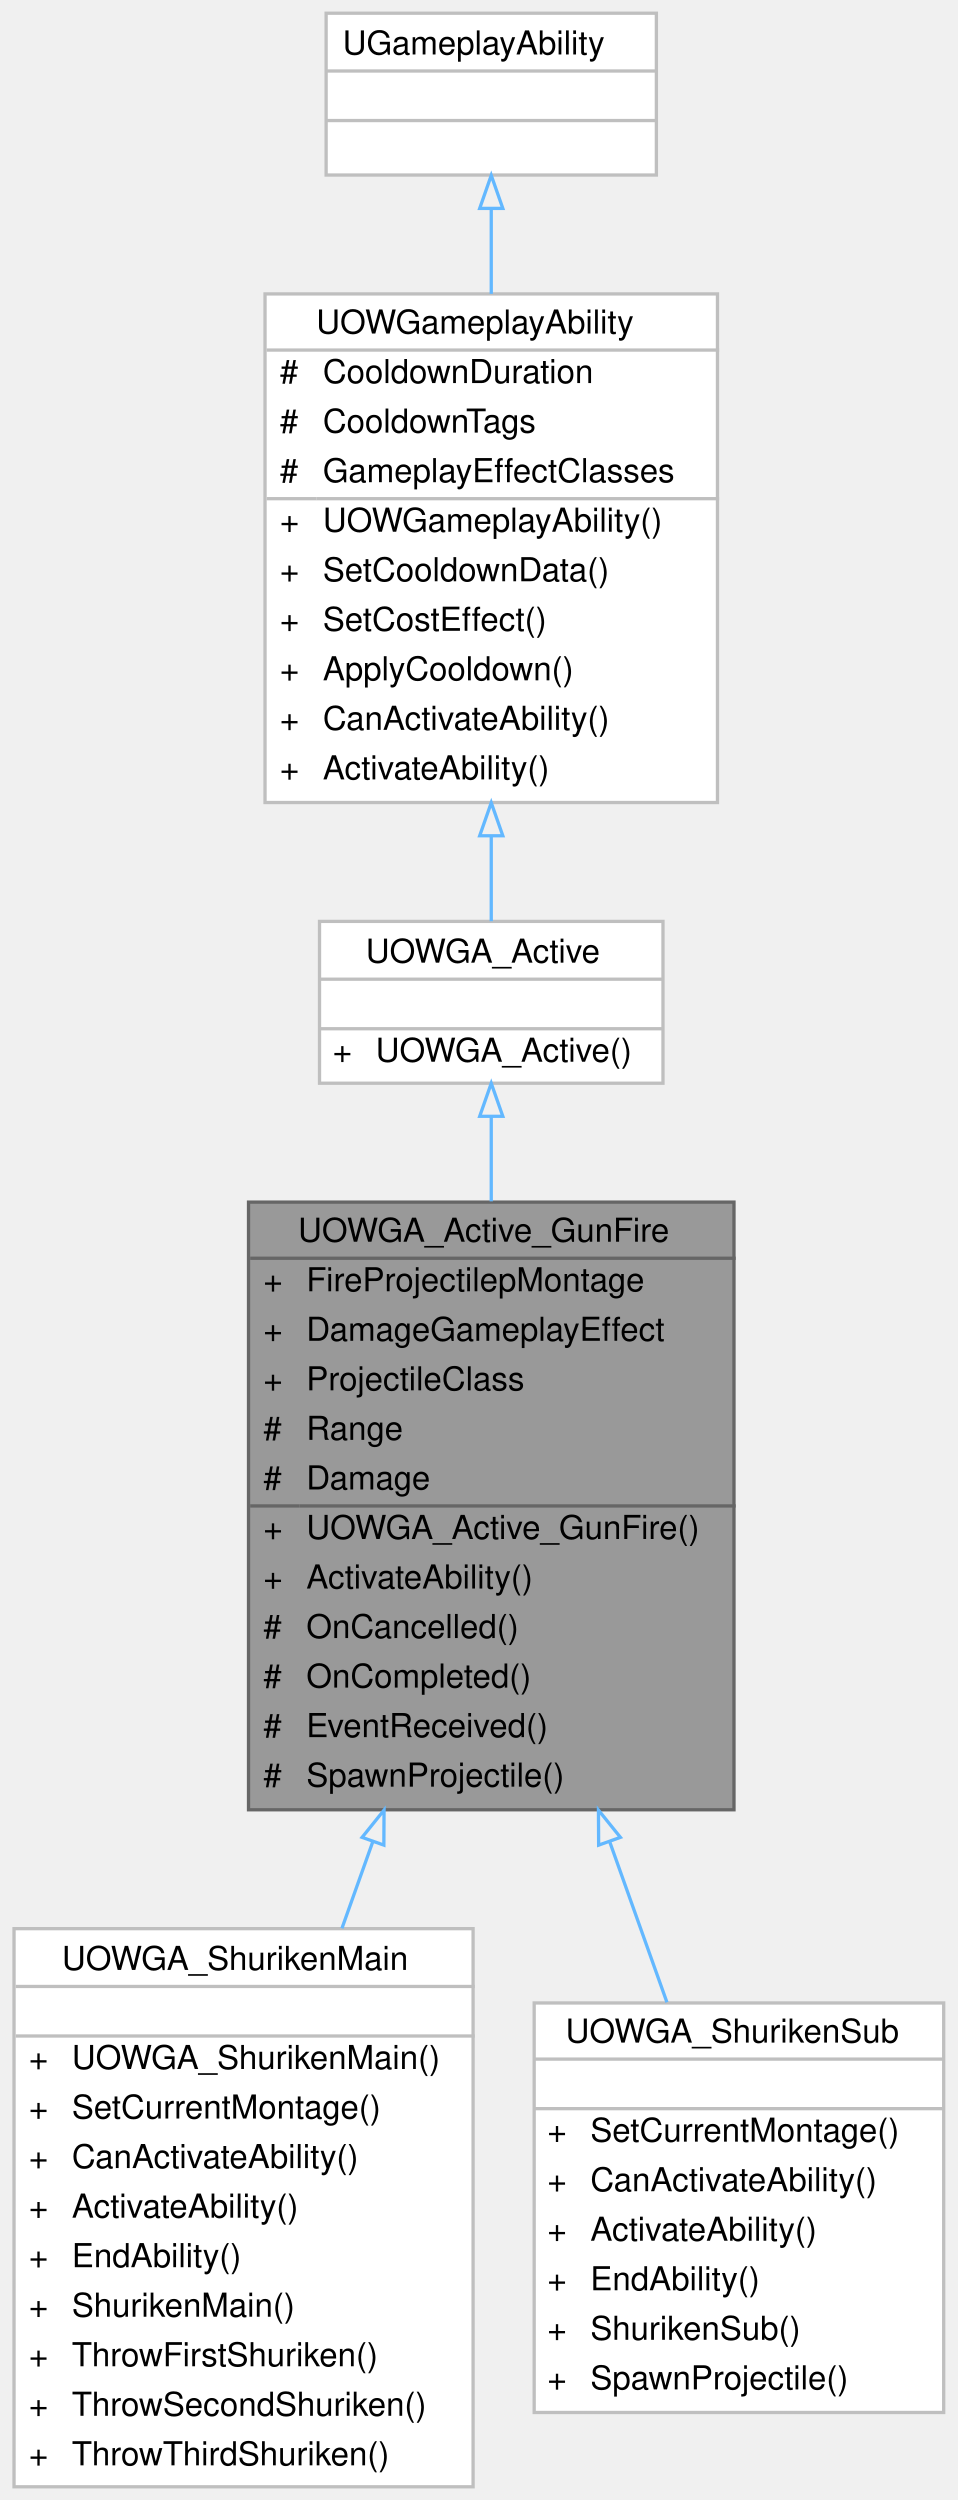
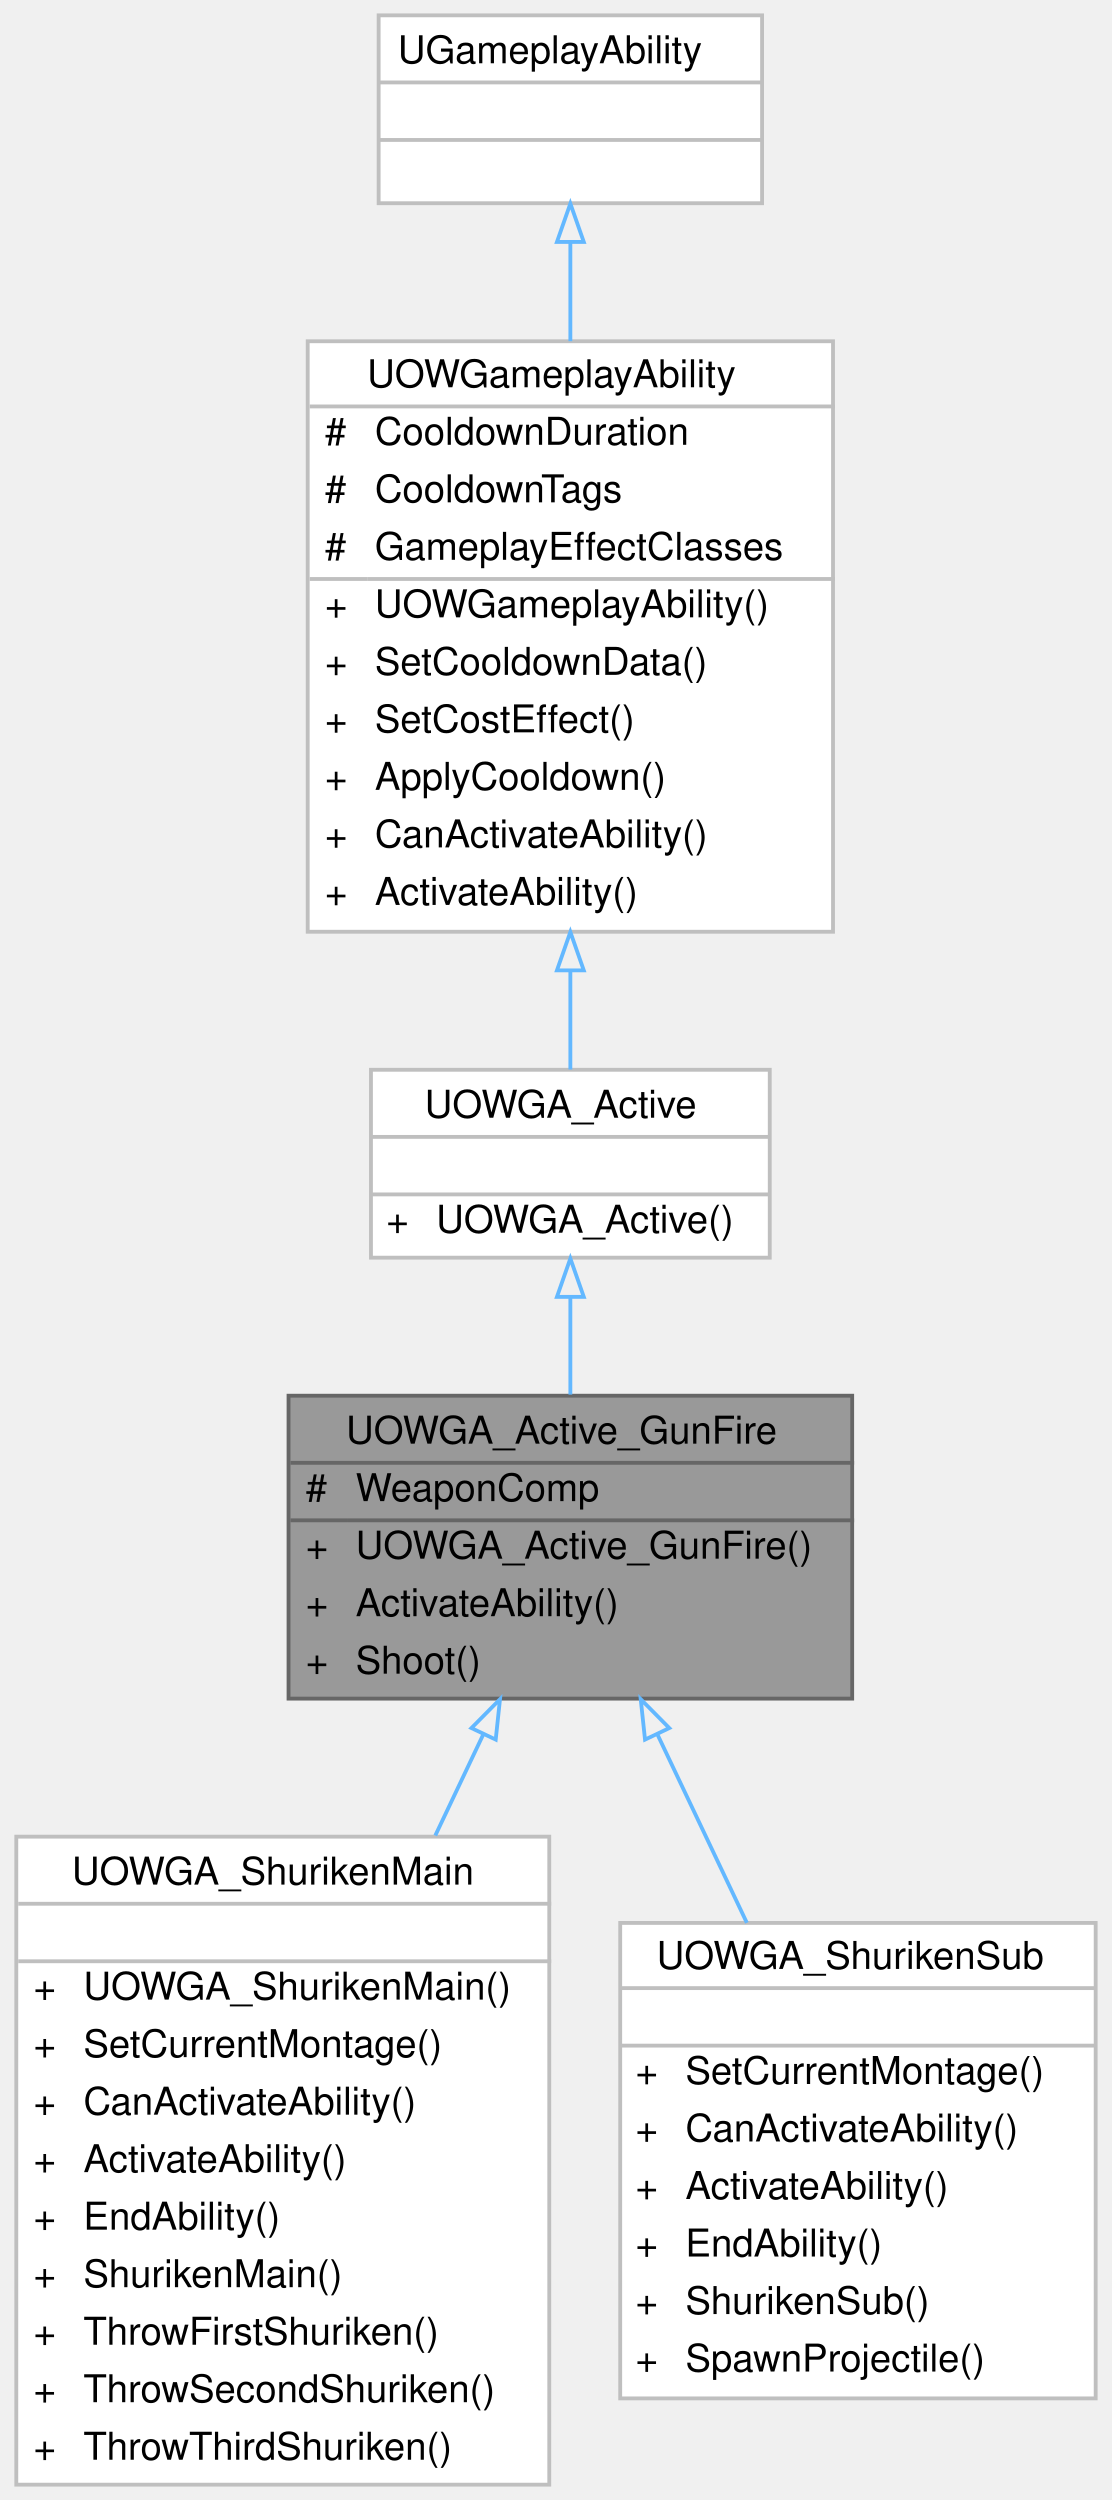
- <svg xmlns="http://www.w3.org/2000/svg" xmlns:xlink="http://www.w3.org/1999/xlink" width="290pt" height="757pt" viewBox="0.00 0.00 289.50 757.00">
-   <g id="graph0" class="graph" transform="scale(1 1) rotate(0) translate(4 753)">
+ <svg xmlns="http://www.w3.org/2000/svg" xmlns:xlink="http://www.w3.org/1999/xlink" width="290pt" height="652pt" viewBox="0.00 0.00 289.50 652.00">
+   <g id="graph0" class="graph" transform="scale(1 1) rotate(0) translate(4 648)">
    <g id="Node000001" class="node">
      <g id="a_Node000001">
        <a xlink:title=" ">
-           <polygon fill="#999999" stroke="transparent" points="218,-389 71,-389 71,-205 218,-205 218,-389" />
-           <text text-anchor="start" x="86" y="-377" font-family="Helvetica,sans-Serif" font-size="10.00">UOWGA_Active_GunFire</text>
-           <text text-anchor="start" x="75.5" y="-362" font-family="Helvetica,sans-Serif" font-size="10.00">+</text>
-           <text text-anchor="start" x="88.5" y="-362" font-family="Helvetica,sans-Serif" font-size="10.00">FireProjectilepMontage</text>
-           <text text-anchor="start" x="75.5" y="-347" font-family="Helvetica,sans-Serif" font-size="10.00">+</text>
-           <text text-anchor="start" x="88.5" y="-347" font-family="Helvetica,sans-Serif" font-size="10.00">DamageGameplayEffect</text>
-           <text text-anchor="start" x="75.5" y="-332" font-family="Helvetica,sans-Serif" font-size="10.00">+</text>
-           <text text-anchor="start" x="88.5" y="-332" font-family="Helvetica,sans-Serif" font-size="10.00">ProjectileClass</text>
-           <text text-anchor="start" x="75.5" y="-317" font-family="Helvetica,sans-Serif" font-size="10.00">#</text>
-           <text text-anchor="start" x="88.5" y="-317" font-family="Helvetica,sans-Serif" font-size="10.00">Range</text>
-           <text text-anchor="start" x="75.5" y="-302" font-family="Helvetica,sans-Serif" font-size="10.00">#</text>
-           <text text-anchor="start" x="88.5" y="-302" font-family="Helvetica,sans-Serif" font-size="10.00">Damage</text>
-           <text text-anchor="start" x="75.5" y="-287" font-family="Helvetica,sans-Serif" font-size="10.00">+</text>
-           <text text-anchor="start" x="88.5" y="-287" font-family="Helvetica,sans-Serif" font-size="10.00">UOWGA_Active_GunFire()</text>
-           <text text-anchor="start" x="75.5" y="-272" font-family="Helvetica,sans-Serif" font-size="10.00">+</text>
-           <text text-anchor="start" x="88.5" y="-272" font-family="Helvetica,sans-Serif" font-size="10.00">ActivateAbility()</text>
-           <text text-anchor="start" x="75.5" y="-257" font-family="Helvetica,sans-Serif" font-size="10.00">#</text>
-           <text text-anchor="start" x="88.5" y="-257" font-family="Helvetica,sans-Serif" font-size="10.00">OnCancelled()</text>
-           <text text-anchor="start" x="75.5" y="-242" font-family="Helvetica,sans-Serif" font-size="10.00">#</text>
-           <text text-anchor="start" x="88.5" y="-242" font-family="Helvetica,sans-Serif" font-size="10.00">OnCompleted()</text>
-           <text text-anchor="start" x="75.5" y="-227" font-family="Helvetica,sans-Serif" font-size="10.00">#</text>
-           <text text-anchor="start" x="88.5" y="-227" font-family="Helvetica,sans-Serif" font-size="10.00">EventReceived()</text>
-           <text text-anchor="start" x="75.5" y="-212" font-family="Helvetica,sans-Serif" font-size="10.00">#</text>
-           <text text-anchor="start" x="88.5" y="-212" font-family="Helvetica,sans-Serif" font-size="10.00">SpawnProjectile()</text>
-           <polygon fill="#666666" stroke="#666666" points="71.5,-372 71.5,-372 218.5,-372 218.5,-372 71.5,-372" />
-           <polygon fill="#666666" stroke="#666666" points="71.5,-297 71.5,-297 86.5,-297 86.5,-297 71.5,-297" />
-           <polygon fill="#666666" stroke="#666666" points="86.5,-297 86.5,-297 218.5,-297 218.5,-297 86.5,-297" />
-           <polygon fill="none" stroke="#666666" points="71,-205 71,-389 218,-389 218,-205 71,-205" />
+           <polygon fill="#999999" stroke="transparent" points="218,-284 71,-284 71,-205 218,-205 218,-284" />
+           <text text-anchor="start" x="86" y="-271.5" font-family="Helvetica,sans-Serif" font-size="10.00">UOWGA_Active_GunFire</text>
+           <text text-anchor="start" x="75.5" y="-256.5" font-family="Helvetica,sans-Serif" font-size="10.00">#</text>
+           <text text-anchor="start" x="88.5" y="-256.5" font-family="Helvetica,sans-Serif" font-size="10.00">WeaponComp</text>
+           <text text-anchor="start" x="75.5" y="-241.5" font-family="Helvetica,sans-Serif" font-size="10.00">+</text>
+           <text text-anchor="start" x="88.5" y="-241.5" font-family="Helvetica,sans-Serif" font-size="10.00">UOWGA_Active_GunFire()</text>
+           <text text-anchor="start" x="75.5" y="-226.5" font-family="Helvetica,sans-Serif" font-size="10.00">+</text>
+           <text text-anchor="start" x="88.5" y="-226.5" font-family="Helvetica,sans-Serif" font-size="10.00">ActivateAbility()</text>
+           <text text-anchor="start" x="75.5" y="-211.5" font-family="Helvetica,sans-Serif" font-size="10.00">+</text>
+           <text text-anchor="start" x="88.5" y="-211.5" font-family="Helvetica,sans-Serif" font-size="10.00">Shoot()</text>
+           <polygon fill="#666666" stroke="#666666" points="71.5,-266.5 71.5,-266.5 218.5,-266.5 218.5,-266.5 71.5,-266.5" />
+           <polygon fill="#666666" stroke="#666666" points="71.5,-251.5 71.5,-251.5 86.5,-251.5 86.5,-251.5 71.5,-251.5" />
+           <polygon fill="#666666" stroke="#666666" points="86.5,-251.5 86.5,-251.5 218.5,-251.5 218.5,-251.5 86.5,-251.5" />
+           <polygon fill="none" stroke="#666666" points="71,-205 71,-284 218,-284 218,-205 71,-205" />
        </a>
      </g>
    </g>
    <g id="Node000005" class="node">
      <g id="a_Node000005">
        <a xlink:href="classUOWGA__ShurikenMain.html" target="_top" xlink:title=" ">
          <polygon fill="white" stroke="transparent" points="139,-169 0,-169 0,0 139,0 139,-169" />
          <text text-anchor="start" x="14.5" y="-156.5" font-family="Helvetica,sans-Serif" font-size="10.00">UOWGA_ShurikenMain</text>
          <text text-anchor="start" x="68" y="-141.5" font-family="Helvetica,sans-Serif" font-size="10.00"> </text>
          <text text-anchor="start" x="4.5" y="-126.5" font-family="Helvetica,sans-Serif" font-size="10.00">+</text>
          <text text-anchor="start" x="17.5" y="-126.5" font-family="Helvetica,sans-Serif" font-size="10.00">UOWGA_ShurikenMain()</text>
          <text text-anchor="start" x="4.5" y="-111.5" font-family="Helvetica,sans-Serif" font-size="10.00">+</text>
          <text text-anchor="start" x="17.5" y="-111.5" font-family="Helvetica,sans-Serif" font-size="10.00">SetCurrentMontage()</text>
          <text text-anchor="start" x="4.5" y="-96.5" font-family="Helvetica,sans-Serif" font-size="10.00">+</text>
          <text text-anchor="start" x="17.5" y="-96.5" font-family="Helvetica,sans-Serif" font-size="10.00">CanActivateAbility()</text>
          <text text-anchor="start" x="4.5" y="-81.5" font-family="Helvetica,sans-Serif" font-size="10.00">+</text>
          <text text-anchor="start" x="17.5" y="-81.5" font-family="Helvetica,sans-Serif" font-size="10.00">ActivateAbility()</text>
          <text text-anchor="start" x="4.5" y="-66.5" font-family="Helvetica,sans-Serif" font-size="10.00">+</text>
          <text text-anchor="start" x="17.5" y="-66.5" font-family="Helvetica,sans-Serif" font-size="10.00">EndAbility()</text>
          <text text-anchor="start" x="4.5" y="-51.5" font-family="Helvetica,sans-Serif" font-size="10.00">+</text>
          <text text-anchor="start" x="17.5" y="-51.5" font-family="Helvetica,sans-Serif" font-size="10.00">ShurikenMain()</text>
          <text text-anchor="start" x="4.5" y="-36.5" font-family="Helvetica,sans-Serif" font-size="10.00">+</text>
          <text text-anchor="start" x="17.5" y="-36.5" font-family="Helvetica,sans-Serif" font-size="10.00">ThrowFirstShuriken()</text>
          <text text-anchor="start" x="4.5" y="-21.5" font-family="Helvetica,sans-Serif" font-size="10.00">+</text>
          <text text-anchor="start" x="17.5" y="-21.5" font-family="Helvetica,sans-Serif" font-size="10.00">ThrowSecondShuriken()</text>
          <text text-anchor="start" x="4.5" y="-6.5" font-family="Helvetica,sans-Serif" font-size="10.00">+</text>
          <text text-anchor="start" x="17.5" y="-6.5" font-family="Helvetica,sans-Serif" font-size="10.00">ThrowThirdShuriken()</text>
          <polygon fill="#bfbfbf" stroke="#bfbfbf" points="0.5,-151.5 0.5,-151.5 139.5,-151.5 139.5,-151.5 0.5,-151.5" />
          <polygon fill="#bfbfbf" stroke="#bfbfbf" points="0.5,-136.5 0.5,-136.5 139.5,-136.5 139.5,-136.5 0.5,-136.5" />
          <polygon fill="none" stroke="#bfbfbf" points="0,0 0,-169 139,-169 139,0 0,0" />
        </a>
      </g>
    </g>
    <g id="edge4_Node000001_Node000005" class="edge">
      <g id="a_edge4_Node000001_Node000005">
        <a xlink:title=" ">
-           <path fill="none" stroke="#63b8ff" d="M108.65,-195.38C105.52,-186.59 102.37,-177.75 99.29,-169.11" />
-           <polygon fill="none" stroke="#63b8ff" points="105.39,-196.65 112.04,-204.9 111.98,-194.3 105.39,-196.65" />
+           <path fill="none" stroke="#63b8ff" d="M121.78,-195.64C117.8,-187.26 113.56,-178.31 109.27,-169.29" />
+           <polygon fill="none" stroke="#63b8ff" points="118.7,-197.32 126.15,-204.85 125.03,-194.31 118.7,-197.32" />
        </a>
      </g>
    </g>
    <g id="Node000006" class="node">
      <g id="a_Node000006">
        <a xlink:href="classUOWGA__ShurikenSub.html" target="_top" xlink:title=" ">
          <polygon fill="white" stroke="transparent" points="281.5,-146.5 157.5,-146.5 157.5,-22.5 281.5,-22.5 281.5,-146.5" />
          <text text-anchor="start" x="167" y="-134.5" font-family="Helvetica,sans-Serif" font-size="10.00">UOWGA_ShurikenSub</text>
          <text text-anchor="start" x="217.5" y="-119.5" font-family="Helvetica,sans-Serif" font-size="10.00"> </text>
          <text text-anchor="start" x="161.5" y="-104.5" font-family="Helvetica,sans-Serif" font-size="10.00">+</text>
          <text text-anchor="start" x="174.5" y="-104.5" font-family="Helvetica,sans-Serif" font-size="10.00">SetCurrentMontage()</text>
          <text text-anchor="start" x="161.5" y="-89.5" font-family="Helvetica,sans-Serif" font-size="10.00">+</text>
          <text text-anchor="start" x="174.5" y="-89.5" font-family="Helvetica,sans-Serif" font-size="10.00">CanActivateAbility()</text>
          <text text-anchor="start" x="161.5" y="-74.5" font-family="Helvetica,sans-Serif" font-size="10.00">+</text>
          <text text-anchor="start" x="174.5" y="-74.5" font-family="Helvetica,sans-Serif" font-size="10.00">ActivateAbility()</text>
          <text text-anchor="start" x="161.5" y="-59.5" font-family="Helvetica,sans-Serif" font-size="10.00">+</text>
          <text text-anchor="start" x="174.5" y="-59.5" font-family="Helvetica,sans-Serif" font-size="10.00">EndAbility()</text>
          <text text-anchor="start" x="161.5" y="-44.5" font-family="Helvetica,sans-Serif" font-size="10.00">+</text>
          <text text-anchor="start" x="174.5" y="-44.5" font-family="Helvetica,sans-Serif" font-size="10.00">ShurikenSub()</text>
          <text text-anchor="start" x="161.5" y="-29.5" font-family="Helvetica,sans-Serif" font-size="10.00">+</text>
          <text text-anchor="start" x="174.5" y="-29.5" font-family="Helvetica,sans-Serif" font-size="10.00">SpawnProjectile()</text>
          <polygon fill="#bfbfbf" stroke="#bfbfbf" points="157.5,-129.5 157.5,-129.5 281.5,-129.5 281.5,-129.5 157.5,-129.5" />
          <polygon fill="#bfbfbf" stroke="#bfbfbf" points="157.5,-114.5 157.5,-114.5 281.5,-114.5 281.5,-114.5 157.5,-114.5" />
          <polygon fill="none" stroke="#bfbfbf" points="157.5,-22.5 157.5,-146.5 281.5,-146.5 281.5,-22.5 157.5,-22.5" />
        </a>
      </g>
    </g>
    <g id="edge5_Node000001_Node000006" class="edge">
      <g id="a_edge5_Node000001_Node000006">
        <a xlink:title=" ">
-           <path fill="none" stroke="#63b8ff" d="M180.42,-195.17C186.32,-178.61 192.28,-161.91 197.7,-146.7" />
-           <polygon fill="none" stroke="#63b8ff" points="177.02,-194.3 176.96,-204.9 183.61,-196.65 177.02,-194.3" />
+           <path fill="none" stroke="#63b8ff" d="M167.28,-195.51C174.61,-180.08 182.82,-162.77 190.53,-146.53" />
+           <polygon fill="none" stroke="#63b8ff" points="163.97,-194.31 162.85,-204.85 170.3,-197.32 163.97,-194.31" />
        </a>
      </g>
    </g>
    <g id="Node000002" class="node">
      <g id="a_Node000002">
        <a xlink:href="classUOWGA__Active.html" target="_top" xlink:title=" ">
-           <polygon fill="white" stroke="transparent" points="196.5,-474 92.5,-474 92.5,-425 196.5,-425 196.5,-474" />
-           <text text-anchor="start" x="106.5" y="-461.5" font-family="Helvetica,sans-Serif" font-size="10.00">UOWGA_Active</text>
-           <text text-anchor="start" x="142.5" y="-446.5" font-family="Helvetica,sans-Serif" font-size="10.00"> </text>
-           <text text-anchor="start" x="96.5" y="-431.5" font-family="Helvetica,sans-Serif" font-size="10.00">+</text>
-           <text text-anchor="start" x="109.5" y="-431.5" font-family="Helvetica,sans-Serif" font-size="10.00">UOWGA_Active()</text>
-           <polygon fill="#bfbfbf" stroke="#bfbfbf" points="92.5,-456.5 92.5,-456.5 196.5,-456.5 196.5,-456.5 92.5,-456.5" />
-           <polygon fill="#bfbfbf" stroke="#bfbfbf" points="92.5,-441.5 92.5,-441.5 196.5,-441.5 196.5,-441.5 92.5,-441.5" />
-           <polygon fill="none" stroke="#bfbfbf" points="92.5,-425 92.5,-474 196.5,-474 196.5,-425 92.5,-425" />
+           <polygon fill="white" stroke="transparent" points="196.5,-369 92.5,-369 92.5,-320 196.5,-320 196.5,-369" />
+           <text text-anchor="start" x="106.5" y="-356.5" font-family="Helvetica,sans-Serif" font-size="10.00">UOWGA_Active</text>
+           <text text-anchor="start" x="142.5" y="-341.5" font-family="Helvetica,sans-Serif" font-size="10.00"> </text>
+           <text text-anchor="start" x="96.5" y="-326.5" font-family="Helvetica,sans-Serif" font-size="10.00">+</text>
+           <text text-anchor="start" x="109.5" y="-326.5" font-family="Helvetica,sans-Serif" font-size="10.00">UOWGA_Active()</text>
+           <polygon fill="#bfbfbf" stroke="#bfbfbf" points="92.5,-351.5 92.5,-351.5 196.5,-351.5 196.5,-351.5 92.5,-351.5" />
+           <polygon fill="#bfbfbf" stroke="#bfbfbf" points="92.5,-336.5 92.5,-336.5 196.5,-336.5 196.5,-336.5 92.5,-336.5" />
+           <polygon fill="none" stroke="#bfbfbf" points="92.5,-320 92.5,-369 196.5,-369 196.5,-320 92.5,-320" />
        </a>
      </g>
    </g>
    <g id="edge1_Node000001_Node000002" class="edge">
      <g id="a_edge1_Node000001_Node000002">
        <a xlink:title=" ">
-           <path fill="none" stroke="#63b8ff" d="M144.5,-414.88C144.5,-407.03 144.5,-398.29 144.5,-389.23" />
-           <polygon fill="none" stroke="#63b8ff" points="141,-414.98 144.5,-424.98 148,-414.98 141,-414.98" />
+           <path fill="none" stroke="#63b8ff" d="M144.5,-309.52C144.5,-301.38 144.5,-292.63 144.5,-284.29" />
+           <polygon fill="none" stroke="#63b8ff" points="141,-309.78 144.5,-319.78 148,-309.78 141,-309.78" />
        </a>
      </g>
    </g>
    <g id="Node000003" class="node">
      <g id="a_Node000003">
        <a xlink:href="classUOWGameplayAbility.html" target="_top" xlink:title=" ">
-           <polygon fill="white" stroke="transparent" points="213,-664 76,-664 76,-510 213,-510 213,-664" />
-           <text text-anchor="start" x="91.5" y="-652" font-family="Helvetica,sans-Serif" font-size="10.00">UOWGameplayAbility</text>
-           <text text-anchor="start" x="80.5" y="-637" font-family="Helvetica,sans-Serif" font-size="10.00">#</text>
-           <text text-anchor="start" x="93.5" y="-637" font-family="Helvetica,sans-Serif" font-size="10.00">CooldownDuration</text>
-           <text text-anchor="start" x="80.5" y="-622" font-family="Helvetica,sans-Serif" font-size="10.00">#</text>
-           <text text-anchor="start" x="93.5" y="-622" font-family="Helvetica,sans-Serif" font-size="10.00">CooldownTags</text>
-           <text text-anchor="start" x="80.5" y="-607" font-family="Helvetica,sans-Serif" font-size="10.00">#</text>
-           <text text-anchor="start" x="93.5" y="-607" font-family="Helvetica,sans-Serif" font-size="10.00">GameplayEffectClasses</text>
-           <text text-anchor="start" x="80.5" y="-592" font-family="Helvetica,sans-Serif" font-size="10.00">+</text>
-           <text text-anchor="start" x="93.5" y="-592" font-family="Helvetica,sans-Serif" font-size="10.00">UOWGameplayAbility()</text>
-           <text text-anchor="start" x="80.5" y="-577" font-family="Helvetica,sans-Serif" font-size="10.00">+</text>
-           <text text-anchor="start" x="93.5" y="-577" font-family="Helvetica,sans-Serif" font-size="10.00">SetCooldownData()</text>
-           <text text-anchor="start" x="80.5" y="-562" font-family="Helvetica,sans-Serif" font-size="10.00">+</text>
-           <text text-anchor="start" x="93.5" y="-562" font-family="Helvetica,sans-Serif" font-size="10.00">SetCostEffect()</text>
-           <text text-anchor="start" x="80.5" y="-547" font-family="Helvetica,sans-Serif" font-size="10.00">+</text>
-           <text text-anchor="start" x="93.5" y="-547" font-family="Helvetica,sans-Serif" font-size="10.00">ApplyCooldown()</text>
-           <text text-anchor="start" x="80.5" y="-532" font-family="Helvetica,sans-Serif" font-size="10.00">+</text>
-           <text text-anchor="start" x="93.5" y="-532" font-family="Helvetica,sans-Serif" font-size="10.00">CanActivateAbility()</text>
-           <text text-anchor="start" x="80.5" y="-517" font-family="Helvetica,sans-Serif" font-size="10.00">+</text>
-           <text text-anchor="start" x="93.5" y="-517" font-family="Helvetica,sans-Serif" font-size="10.00">ActivateAbility()</text>
-           <polygon fill="#bfbfbf" stroke="#bfbfbf" points="76.5,-647 76.5,-647 213.5,-647 213.5,-647 76.5,-647" />
-           <polygon fill="#bfbfbf" stroke="#bfbfbf" points="76.5,-602 76.5,-602 91.5,-602 91.5,-602 76.5,-602" />
-           <polygon fill="#bfbfbf" stroke="#bfbfbf" points="91.5,-602 91.5,-602 213.5,-602 213.5,-602 91.5,-602" />
-           <polygon fill="none" stroke="#bfbfbf" points="76,-510 76,-664 213,-664 213,-510 76,-510" />
+           <polygon fill="white" stroke="transparent" points="213,-559 76,-559 76,-405 213,-405 213,-559" />
+           <text text-anchor="start" x="91.5" y="-547" font-family="Helvetica,sans-Serif" font-size="10.00">UOWGameplayAbility</text>
+           <text text-anchor="start" x="80.5" y="-532" font-family="Helvetica,sans-Serif" font-size="10.00">#</text>
+           <text text-anchor="start" x="93.5" y="-532" font-family="Helvetica,sans-Serif" font-size="10.00">CooldownDuration</text>
+           <text text-anchor="start" x="80.5" y="-517" font-family="Helvetica,sans-Serif" font-size="10.00">#</text>
+           <text text-anchor="start" x="93.5" y="-517" font-family="Helvetica,sans-Serif" font-size="10.00">CooldownTags</text>
+           <text text-anchor="start" x="80.5" y="-502" font-family="Helvetica,sans-Serif" font-size="10.00">#</text>
+           <text text-anchor="start" x="93.5" y="-502" font-family="Helvetica,sans-Serif" font-size="10.00">GameplayEffectClasses</text>
+           <text text-anchor="start" x="80.5" y="-487" font-family="Helvetica,sans-Serif" font-size="10.00">+</text>
+           <text text-anchor="start" x="93.5" y="-487" font-family="Helvetica,sans-Serif" font-size="10.00">UOWGameplayAbility()</text>
+           <text text-anchor="start" x="80.5" y="-472" font-family="Helvetica,sans-Serif" font-size="10.00">+</text>
+           <text text-anchor="start" x="93.5" y="-472" font-family="Helvetica,sans-Serif" font-size="10.00">SetCooldownData()</text>
+           <text text-anchor="start" x="80.5" y="-457" font-family="Helvetica,sans-Serif" font-size="10.00">+</text>
+           <text text-anchor="start" x="93.5" y="-457" font-family="Helvetica,sans-Serif" font-size="10.00">SetCostEffect()</text>
+           <text text-anchor="start" x="80.5" y="-442" font-family="Helvetica,sans-Serif" font-size="10.00">+</text>
+           <text text-anchor="start" x="93.5" y="-442" font-family="Helvetica,sans-Serif" font-size="10.00">ApplyCooldown()</text>
+           <text text-anchor="start" x="80.5" y="-427" font-family="Helvetica,sans-Serif" font-size="10.00">+</text>
+           <text text-anchor="start" x="93.5" y="-427" font-family="Helvetica,sans-Serif" font-size="10.00">CanActivateAbility()</text>
+           <text text-anchor="start" x="80.5" y="-412" font-family="Helvetica,sans-Serif" font-size="10.00">+</text>
+           <text text-anchor="start" x="93.5" y="-412" font-family="Helvetica,sans-Serif" font-size="10.00">ActivateAbility()</text>
+           <polygon fill="#bfbfbf" stroke="#bfbfbf" points="76.5,-542 76.5,-542 213.5,-542 213.5,-542 76.5,-542" />
+           <polygon fill="#bfbfbf" stroke="#bfbfbf" points="76.5,-497 76.5,-497 91.5,-497 91.5,-497 76.5,-497" />
+           <polygon fill="#bfbfbf" stroke="#bfbfbf" points="91.5,-497 91.5,-497 213.5,-497 213.5,-497 91.5,-497" />
+           <polygon fill="none" stroke="#bfbfbf" points="76,-405 76,-559 213,-559 213,-405 76,-405" />
        </a>
      </g>
    </g>
    <g id="edge2_Node000002_Node000003" class="edge">
      <g id="a_edge2_Node000002_Node000003">
        <a xlink:title=" ">
-           <path fill="none" stroke="#63b8ff" d="M144.5,-499.67C144.5,-490.37 144.5,-481.57 144.5,-474.06" />
-           <polygon fill="none" stroke="#63b8ff" points="141,-499.93 144.5,-509.93 148,-499.93 141,-499.93" />
+           <path fill="none" stroke="#63b8ff" d="M144.5,-394.67C144.5,-385.37 144.5,-376.57 144.5,-369.06" />
+           <polygon fill="none" stroke="#63b8ff" points="141,-394.93 144.5,-404.93 148,-394.93 141,-394.93" />
        </a>
      </g>
    </g>
    <g id="Node000004" class="node">
      <g id="a_Node000004">
        <a xlink:title=" ">
-           <polygon fill="white" stroke="transparent" points="194.5,-749 94.5,-749 94.5,-700 194.5,-700 194.5,-749" />
-           <text text-anchor="start" x="99.5" y="-736.5" font-family="Helvetica,sans-Serif" font-size="10.00">UGameplayAbility</text>
-           <text text-anchor="start" x="142.5" y="-721.5" font-family="Helvetica,sans-Serif" font-size="10.00"> </text>
-           <text text-anchor="start" x="142.5" y="-706.5" font-family="Helvetica,sans-Serif" font-size="10.00"> </text>
-           <polygon fill="#bfbfbf" stroke="#bfbfbf" points="94.5,-731.5 94.5,-731.5 194.5,-731.5 194.5,-731.5 94.5,-731.5" />
-           <polygon fill="#bfbfbf" stroke="#bfbfbf" points="94.5,-716.5 94.5,-716.5 194.5,-716.5 194.5,-716.5 94.5,-716.5" />
-           <polygon fill="none" stroke="#bfbfbf" points="94.5,-700 94.5,-749 194.5,-749 194.5,-700 94.5,-700" />
+           <polygon fill="white" stroke="transparent" points="194.5,-644 94.5,-644 94.5,-595 194.5,-595 194.5,-644" />
+           <text text-anchor="start" x="99.5" y="-631.5" font-family="Helvetica,sans-Serif" font-size="10.00">UGameplayAbility</text>
+           <text text-anchor="start" x="142.5" y="-616.5" font-family="Helvetica,sans-Serif" font-size="10.00"> </text>
+           <text text-anchor="start" x="142.5" y="-601.5" font-family="Helvetica,sans-Serif" font-size="10.00"> </text>
+           <polygon fill="#bfbfbf" stroke="#bfbfbf" points="94.5,-626.5 94.5,-626.5 194.5,-626.5 194.5,-626.5 94.5,-626.5" />
+           <polygon fill="#bfbfbf" stroke="#bfbfbf" points="94.5,-611.5 94.5,-611.5 194.5,-611.5 194.5,-611.5 94.5,-611.5" />
+           <polygon fill="none" stroke="#bfbfbf" points="94.5,-595 94.5,-644 194.5,-644 194.5,-595 94.5,-595" />
        </a>
      </g>
    </g>
    <g id="edge3_Node000003_Node000004" class="edge">
      <g id="a_edge3_Node000003_Node000004">
        <a xlink:title=" ">
-           <path fill="none" stroke="#63b8ff" d="M144.5,-689.66C144.5,-681.74 144.5,-672.97 144.5,-664.01" />
-           <polygon fill="none" stroke="#63b8ff" points="141,-689.9 144.5,-699.9 148,-689.9 141,-689.9" />
+           <path fill="none" stroke="#63b8ff" d="M144.5,-584.66C144.5,-576.74 144.5,-567.97 144.5,-559.01" />
+           <polygon fill="none" stroke="#63b8ff" points="141,-584.9 144.5,-594.9 148,-584.9 141,-584.9" />
        </a>
      </g>
    </g>
  </g>
</svg>
